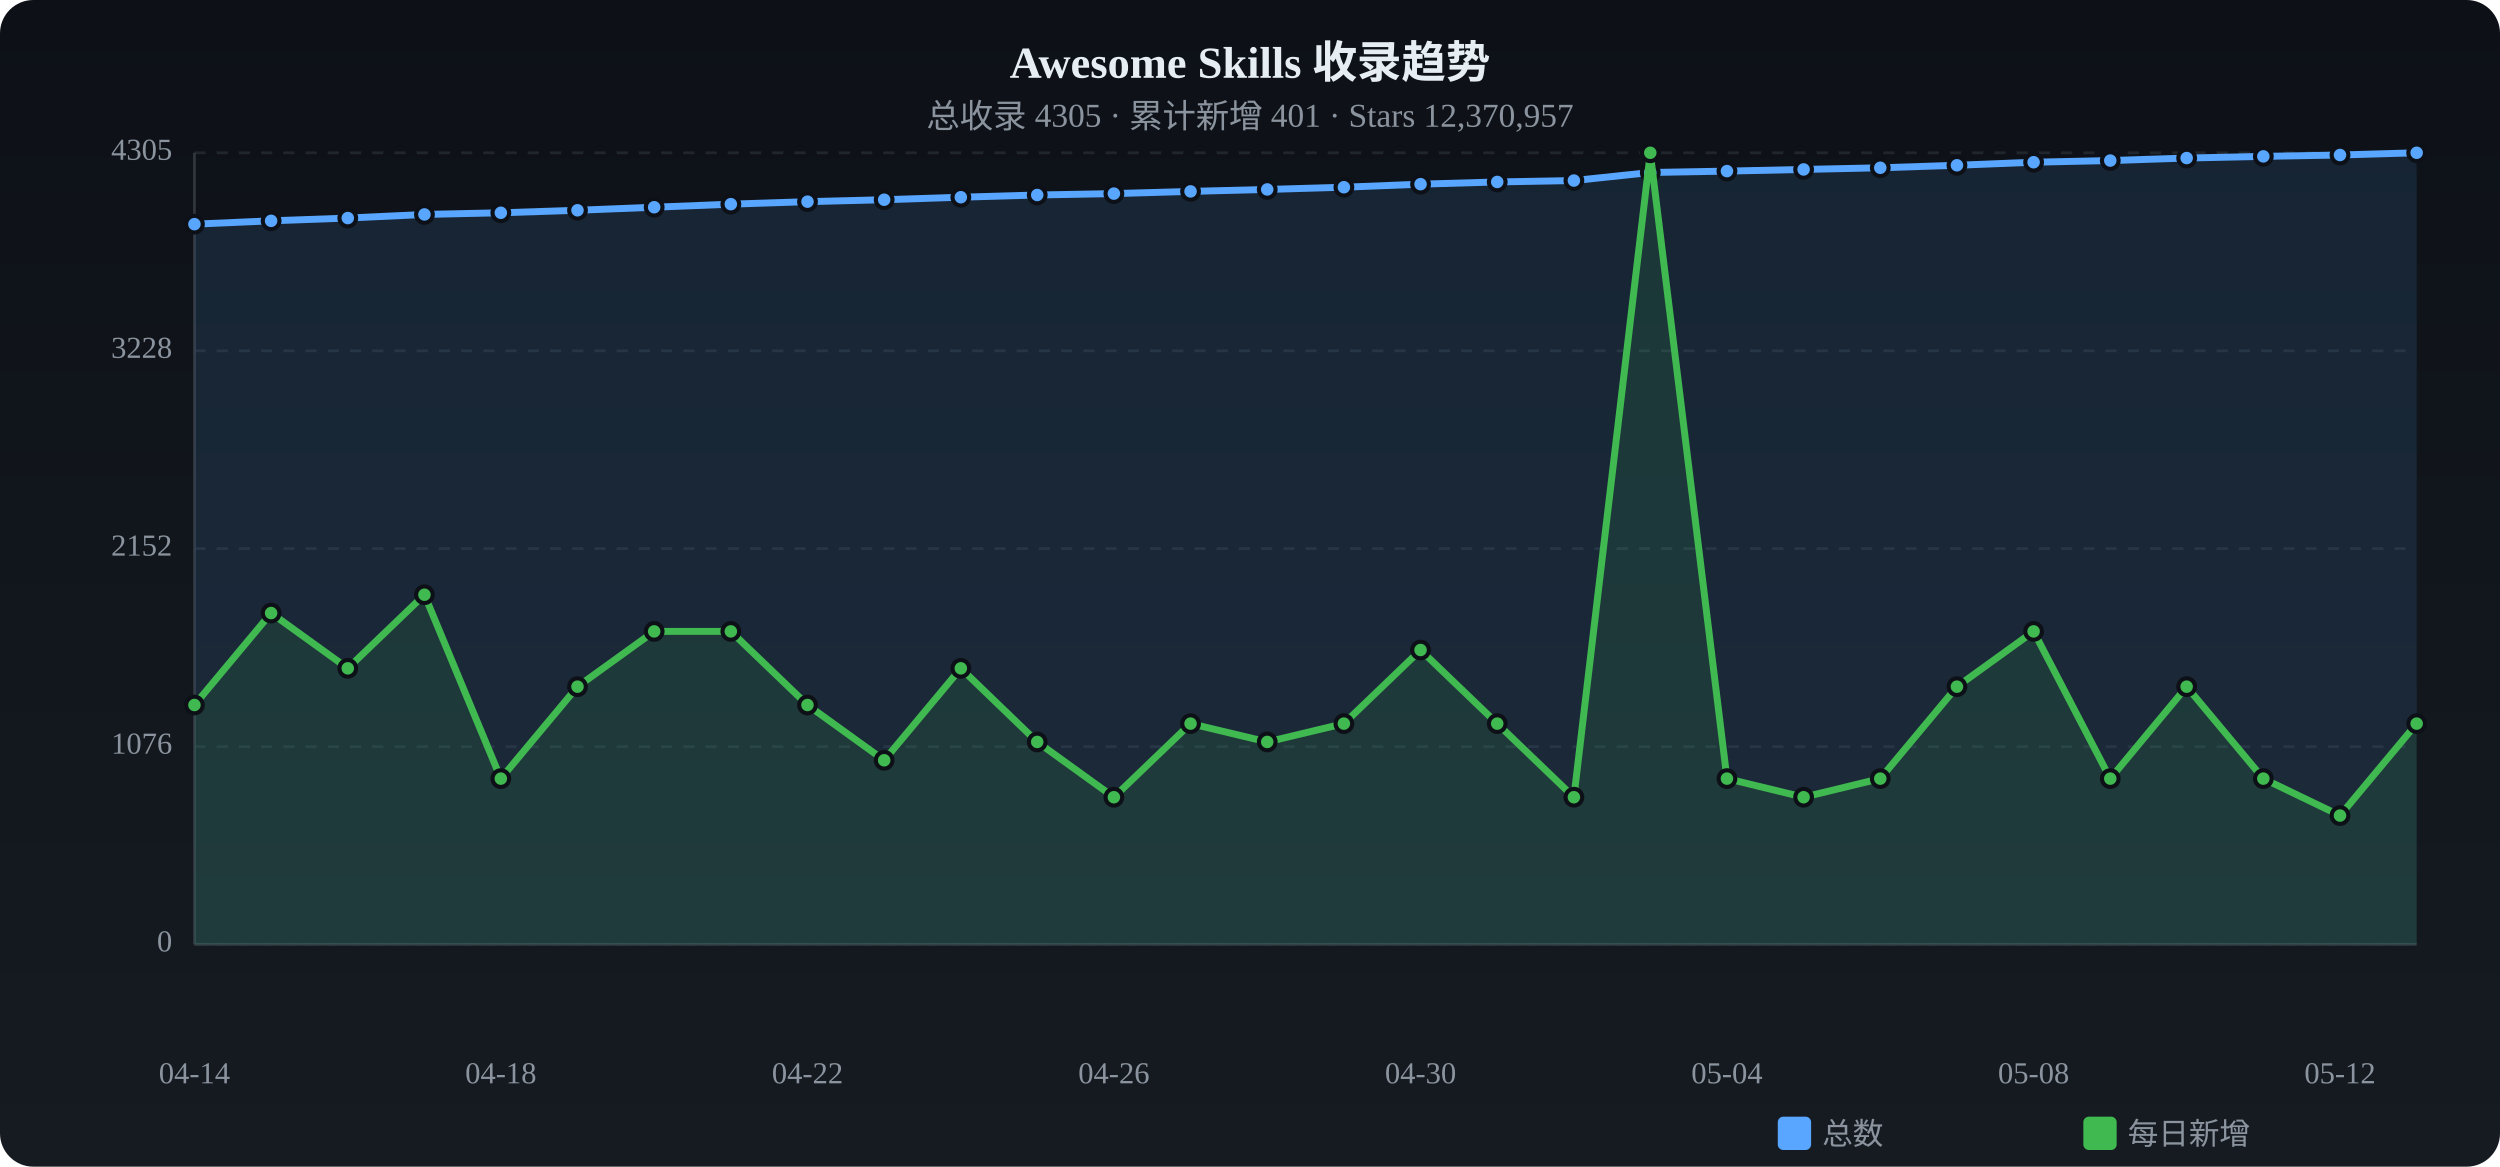
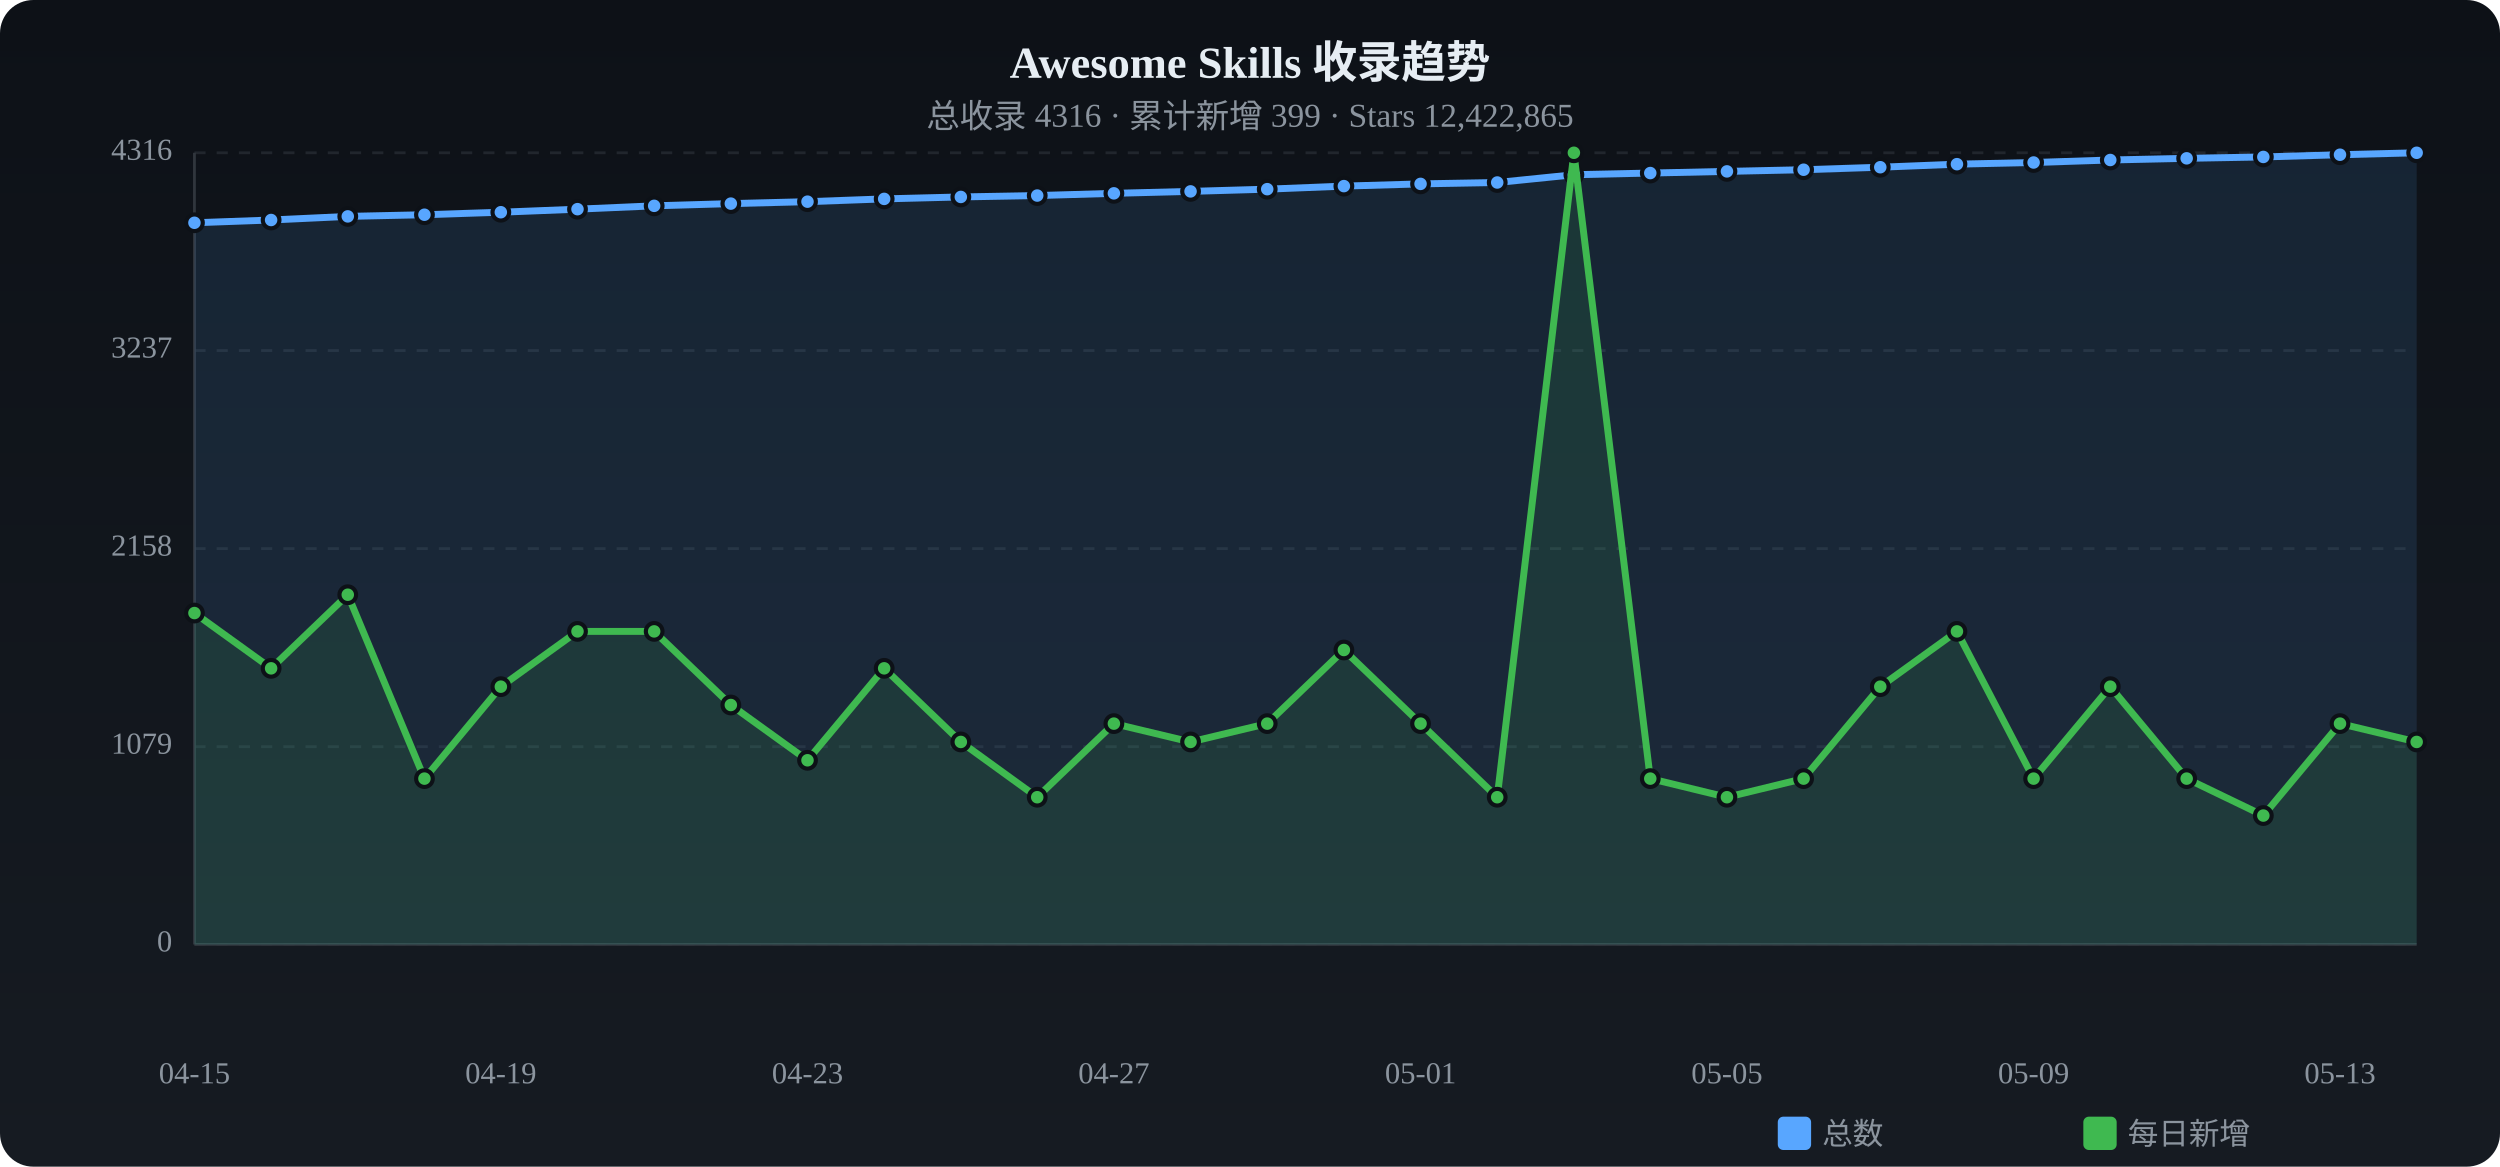
<svg xmlns="http://www.w3.org/2000/svg" viewBox="0 0 900 420" width="900" height="420">
  <defs>
    <linearGradient id="tbg" x1="0%" y1="0%" x2="0%" y2="100%">
      <stop offset="0%" stop-color="#0d1117" />
      <stop offset="100%" stop-color="#161b22" />
    </linearGradient>
  </defs>
  <rect width="900" height="420" rx="12" fill="url(#tbg)" />
  <text x="450.0" y="28" text-anchor="middle" fill="#e6edf3" font-size="16" font-weight="bold">Awesome Skills 收录趋势</text>
-   <text x="450.0" y="46" text-anchor="middle" fill="#8b949e" font-size="12">总收录 4305 · 累计新增 401 · Stars 12,370,957</text>
+   <text x="450.0" y="46" text-anchor="middle" fill="#8b949e" font-size="12">总收录 4316 · 累计新增 399 · Stars 12,422,865</text>
  <text x="62" y="340.0" text-anchor="end" fill="#8b949e" font-size="11" dominant-baseline="middle">0</text>
  <line x1="70" y1="340.0" x2="870" y2="340.0" stroke="#21262d" stroke-dasharray="4 4" />
-   <text x="62" y="268.8" text-anchor="end" fill="#8b949e" font-size="11" dominant-baseline="middle">1076</text>
+   <text x="62" y="268.8" text-anchor="end" fill="#8b949e" font-size="11" dominant-baseline="middle">1079</text>
  <line x1="70" y1="268.8" x2="870" y2="268.8" stroke="#21262d" stroke-dasharray="4 4" />
-   <text x="62" y="197.5" text-anchor="end" fill="#8b949e" font-size="11" dominant-baseline="middle">2152</text>
+   <text x="62" y="197.5" text-anchor="end" fill="#8b949e" font-size="11" dominant-baseline="middle">2158</text>
  <line x1="70" y1="197.5" x2="870" y2="197.5" stroke="#21262d" stroke-dasharray="4 4" />
-   <text x="62" y="126.3" text-anchor="end" fill="#8b949e" font-size="11" dominant-baseline="middle">3228</text>
-   <line x1="70" y1="126.3" x2="870" y2="126.3" stroke="#21262d" stroke-dasharray="4 4" />
-   <text x="62" y="55.0" text-anchor="end" fill="#8b949e" font-size="11" dominant-baseline="middle">4305</text>
+   <text x="62" y="126.2" text-anchor="end" fill="#8b949e" font-size="11" dominant-baseline="middle">3237</text>
+   <line x1="70" y1="126.2" x2="870" y2="126.2" stroke="#21262d" stroke-dasharray="4 4" />
+   <text x="62" y="55.0" text-anchor="end" fill="#8b949e" font-size="11" dominant-baseline="middle">4316</text>
  <line x1="70" y1="55.0" x2="870" y2="55.0" stroke="#21262d" stroke-dasharray="4 4" />
  <line x1="70" y1="55" x2="70" y2="340" stroke="#30363d" />
  <line x1="70" y1="340" x2="870" y2="340" stroke="#30363d" />
-   <path d="M70.0,80.7 L97.6,79.5 L125.2,78.5 L152.8,77.2 L180.3,76.6 L207.9,75.7 L235.5,74.6 L263.1,73.5 L290.7,72.6 L318.3,71.9 L345.9,71.0 L373.4,70.2 L401.0,69.7 L428.6,68.9 L456.2,68.2 L483.8,67.4 L511.4,66.3 L539.0,65.5 L566.6,65.0 L594.1,62.1 L621.7,61.6 L649.3,61.0 L676.9,60.4 L704.5,59.5 L732.1,58.4 L759.7,57.8 L787.2,56.9 L814.8,56.3 L842.4,55.8 L870.0,55.0 L870.0,340 L70.0,340 Z" fill="#58a6ff" opacity="0.12" />
-   <polyline points="70.0,80.7 97.6,79.5 125.2,78.5 152.8,77.2 180.3,76.6 207.9,75.7 235.5,74.6 263.1,73.5 290.7,72.6 318.3,71.9 345.9,71.0 373.4,70.2 401.0,69.7 428.6,68.9 456.2,68.2 483.8,67.4 511.4,66.3 539.0,65.5 566.6,65.0 594.1,62.1 621.7,61.6 649.3,61.0 676.9,60.4 704.5,59.5 732.1,58.4 759.7,57.8 787.2,56.9 814.8,56.3 842.4,55.8 870.0,55.0" fill="none" stroke="#58a6ff" stroke-width="2.5" stroke-linecap="round" stroke-linejoin="round" />
-   <circle cx="70.0" cy="80.7" r="3" fill="#58a6ff" stroke="#0d1117" stroke-width="1.5" />
-   <circle cx="97.6" cy="79.5" r="3" fill="#58a6ff" stroke="#0d1117" stroke-width="1.5" />
-   <circle cx="125.2" cy="78.5" r="3" fill="#58a6ff" stroke="#0d1117" stroke-width="1.5" />
-   <circle cx="152.8" cy="77.2" r="3" fill="#58a6ff" stroke="#0d1117" stroke-width="1.5" />
-   <circle cx="180.3" cy="76.6" r="3" fill="#58a6ff" stroke="#0d1117" stroke-width="1.5" />
-   <circle cx="207.9" cy="75.7" r="3" fill="#58a6ff" stroke="#0d1117" stroke-width="1.5" />
-   <circle cx="235.5" cy="74.6" r="3" fill="#58a6ff" stroke="#0d1117" stroke-width="1.5" />
-   <circle cx="263.1" cy="73.5" r="3" fill="#58a6ff" stroke="#0d1117" stroke-width="1.5" />
+   <path d="M70.0,80.2 L97.6,79.2 L125.2,77.9 L152.8,77.3 L180.3,76.4 L207.9,75.3 L235.5,74.1 L263.1,73.3 L290.7,72.6 L318.3,71.6 L345.9,70.9 L373.4,70.4 L401.0,69.6 L428.6,68.9 L456.2,68.1 L483.8,67.0 L511.4,66.2 L539.0,65.7 L566.6,62.9 L594.1,62.3 L621.7,61.7 L649.3,61.1 L676.9,60.2 L704.5,59.1 L732.1,58.5 L759.7,57.6 L787.2,57.0 L814.8,56.5 L842.4,55.7 L870.0,55.0 L870.0,340 L70.0,340 Z" fill="#58a6ff" opacity="0.12" />
+   <polyline points="70.0,80.2 97.6,79.2 125.2,77.9 152.8,77.3 180.3,76.4 207.9,75.3 235.5,74.1 263.1,73.3 290.7,72.6 318.3,71.6 345.9,70.9 373.4,70.4 401.0,69.6 428.6,68.9 456.2,68.1 483.8,67.0 511.4,66.2 539.0,65.7 566.6,62.9 594.1,62.3 621.7,61.7 649.3,61.1 676.9,60.2 704.5,59.1 732.1,58.5 759.7,57.6 787.2,57.0 814.8,56.5 842.4,55.7 870.0,55.0" fill="none" stroke="#58a6ff" stroke-width="2.5" stroke-linecap="round" stroke-linejoin="round" />
+   <circle cx="70.0" cy="80.2" r="3" fill="#58a6ff" stroke="#0d1117" stroke-width="1.5" />
+   <circle cx="97.6" cy="79.2" r="3" fill="#58a6ff" stroke="#0d1117" stroke-width="1.5" />
+   <circle cx="125.2" cy="77.9" r="3" fill="#58a6ff" stroke="#0d1117" stroke-width="1.5" />
+   <circle cx="152.8" cy="77.3" r="3" fill="#58a6ff" stroke="#0d1117" stroke-width="1.5" />
+   <circle cx="180.3" cy="76.4" r="3" fill="#58a6ff" stroke="#0d1117" stroke-width="1.5" />
+   <circle cx="207.9" cy="75.3" r="3" fill="#58a6ff" stroke="#0d1117" stroke-width="1.5" />
+   <circle cx="235.5" cy="74.1" r="3" fill="#58a6ff" stroke="#0d1117" stroke-width="1.5" />
+   <circle cx="263.1" cy="73.3" r="3" fill="#58a6ff" stroke="#0d1117" stroke-width="1.5" />
  <circle cx="290.7" cy="72.6" r="3" fill="#58a6ff" stroke="#0d1117" stroke-width="1.5" />
-   <circle cx="318.3" cy="71.9" r="3" fill="#58a6ff" stroke="#0d1117" stroke-width="1.5" />
-   <circle cx="345.9" cy="71.0" r="3" fill="#58a6ff" stroke="#0d1117" stroke-width="1.5" />
-   <circle cx="373.4" cy="70.2" r="3" fill="#58a6ff" stroke="#0d1117" stroke-width="1.5" />
-   <circle cx="401.0" cy="69.7" r="3" fill="#58a6ff" stroke="#0d1117" stroke-width="1.5" />
+   <circle cx="318.3" cy="71.6" r="3" fill="#58a6ff" stroke="#0d1117" stroke-width="1.5" />
+   <circle cx="345.9" cy="70.9" r="3" fill="#58a6ff" stroke="#0d1117" stroke-width="1.5" />
+   <circle cx="373.4" cy="70.4" r="3" fill="#58a6ff" stroke="#0d1117" stroke-width="1.5" />
+   <circle cx="401.0" cy="69.6" r="3" fill="#58a6ff" stroke="#0d1117" stroke-width="1.5" />
  <circle cx="428.6" cy="68.9" r="3" fill="#58a6ff" stroke="#0d1117" stroke-width="1.5" />
-   <circle cx="456.2" cy="68.2" r="3" fill="#58a6ff" stroke="#0d1117" stroke-width="1.5" />
-   <circle cx="483.8" cy="67.4" r="3" fill="#58a6ff" stroke="#0d1117" stroke-width="1.5" />
-   <circle cx="511.4" cy="66.3" r="3" fill="#58a6ff" stroke="#0d1117" stroke-width="1.5" />
-   <circle cx="539.0" cy="65.5" r="3" fill="#58a6ff" stroke="#0d1117" stroke-width="1.5" />
-   <circle cx="566.6" cy="65.0" r="3" fill="#58a6ff" stroke="#0d1117" stroke-width="1.5" />
-   <circle cx="594.1" cy="62.1" r="3" fill="#58a6ff" stroke="#0d1117" stroke-width="1.5" />
-   <circle cx="621.7" cy="61.6" r="3" fill="#58a6ff" stroke="#0d1117" stroke-width="1.5" />
-   <circle cx="649.3" cy="61.0" r="3" fill="#58a6ff" stroke="#0d1117" stroke-width="1.5" />
-   <circle cx="676.9" cy="60.4" r="3" fill="#58a6ff" stroke="#0d1117" stroke-width="1.5" />
-   <circle cx="704.5" cy="59.5" r="3" fill="#58a6ff" stroke="#0d1117" stroke-width="1.5" />
-   <circle cx="732.1" cy="58.4" r="3" fill="#58a6ff" stroke="#0d1117" stroke-width="1.5" />
-   <circle cx="759.7" cy="57.8" r="3" fill="#58a6ff" stroke="#0d1117" stroke-width="1.5" />
-   <circle cx="787.2" cy="56.9" r="3" fill="#58a6ff" stroke="#0d1117" stroke-width="1.5" />
-   <circle cx="814.8" cy="56.3" r="3" fill="#58a6ff" stroke="#0d1117" stroke-width="1.5" />
-   <circle cx="842.4" cy="55.8" r="3" fill="#58a6ff" stroke="#0d1117" stroke-width="1.5" />
+   <circle cx="456.2" cy="68.1" r="3" fill="#58a6ff" stroke="#0d1117" stroke-width="1.5" />
+   <circle cx="483.8" cy="67.0" r="3" fill="#58a6ff" stroke="#0d1117" stroke-width="1.5" />
+   <circle cx="511.4" cy="66.2" r="3" fill="#58a6ff" stroke="#0d1117" stroke-width="1.5" />
+   <circle cx="539.0" cy="65.7" r="3" fill="#58a6ff" stroke="#0d1117" stroke-width="1.5" />
+   <circle cx="566.6" cy="62.9" r="3" fill="#58a6ff" stroke="#0d1117" stroke-width="1.5" />
+   <circle cx="594.1" cy="62.3" r="3" fill="#58a6ff" stroke="#0d1117" stroke-width="1.5" />
+   <circle cx="621.7" cy="61.7" r="3" fill="#58a6ff" stroke="#0d1117" stroke-width="1.5" />
+   <circle cx="649.3" cy="61.1" r="3" fill="#58a6ff" stroke="#0d1117" stroke-width="1.5" />
+   <circle cx="676.9" cy="60.2" r="3" fill="#58a6ff" stroke="#0d1117" stroke-width="1.5" />
+   <circle cx="704.5" cy="59.1" r="3" fill="#58a6ff" stroke="#0d1117" stroke-width="1.5" />
+   <circle cx="732.1" cy="58.5" r="3" fill="#58a6ff" stroke="#0d1117" stroke-width="1.5" />
+   <circle cx="759.7" cy="57.6" r="3" fill="#58a6ff" stroke="#0d1117" stroke-width="1.5" />
+   <circle cx="787.2" cy="57.0" r="3" fill="#58a6ff" stroke="#0d1117" stroke-width="1.5" />
+   <circle cx="814.8" cy="56.5" r="3" fill="#58a6ff" stroke="#0d1117" stroke-width="1.5" />
+   <circle cx="842.4" cy="55.7" r="3" fill="#58a6ff" stroke="#0d1117" stroke-width="1.5" />
  <circle cx="870.0" cy="55.0" r="3" fill="#58a6ff" stroke="#0d1117" stroke-width="1.5" />
-   <path d="M70.0,253.8 L97.6,220.7 L125.2,240.6 L152.8,214.1 L180.3,280.3 L207.9,247.2 L235.5,227.3 L263.1,227.3 L290.7,253.8 L318.3,273.7 L345.9,240.6 L373.4,267.1 L401.0,287.0 L428.6,260.5 L456.2,267.1 L483.8,260.5 L511.4,234.0 L539.0,260.5 L566.6,287.0 L594.1,55.0 L621.7,280.3 L649.3,287.0 L676.9,280.3 L704.5,247.2 L732.1,227.3 L759.7,280.3 L787.2,247.2 L814.8,280.3 L842.4,293.6 L870.0,260.5 L870.0,340 L70.0,340 Z" fill="#3fb950" opacity="0.12" />
-   <polyline points="70.0,253.8 97.6,220.7 125.2,240.6 152.8,214.1 180.3,280.3 207.9,247.2 235.5,227.3 263.1,227.3 290.7,253.8 318.3,273.7 345.9,240.6 373.4,267.1 401.0,287.0 428.6,260.5 456.2,267.1 483.8,260.5 511.4,234.0 539.0,260.5 566.6,287.0 594.1,55.0 621.7,280.3 649.3,287.0 676.9,280.3 704.5,247.2 732.1,227.3 759.7,280.3 787.2,247.2 814.8,280.3 842.4,293.6 870.0,260.5" fill="none" stroke="#3fb950" stroke-width="2.5" stroke-linecap="round" stroke-linejoin="round" />
-   <circle cx="70.0" cy="253.8" r="3" fill="#3fb950" stroke="#0d1117" stroke-width="1.5" />
-   <circle cx="97.6" cy="220.7" r="3" fill="#3fb950" stroke="#0d1117" stroke-width="1.5" />
-   <circle cx="125.2" cy="240.6" r="3" fill="#3fb950" stroke="#0d1117" stroke-width="1.5" />
-   <circle cx="152.8" cy="214.1" r="3" fill="#3fb950" stroke="#0d1117" stroke-width="1.5" />
-   <circle cx="180.3" cy="280.3" r="3" fill="#3fb950" stroke="#0d1117" stroke-width="1.5" />
-   <circle cx="207.9" cy="247.2" r="3" fill="#3fb950" stroke="#0d1117" stroke-width="1.5" />
+   <path d="M70.0,220.7 L97.6,240.6 L125.2,214.1 L152.8,280.3 L180.3,247.2 L207.9,227.3 L235.5,227.3 L263.1,253.8 L290.7,273.7 L318.3,240.6 L345.9,267.1 L373.4,287.0 L401.0,260.5 L428.6,267.1 L456.2,260.5 L483.8,234.0 L511.4,260.5 L539.0,287.0 L566.6,55.0 L594.1,280.3 L621.7,287.0 L649.3,280.3 L676.9,247.2 L704.5,227.3 L732.1,280.3 L759.7,247.2 L787.2,280.3 L814.8,293.6 L842.4,260.5 L870.0,267.1 L870.0,340 L70.0,340 Z" fill="#3fb950" opacity="0.12" />
+   <polyline points="70.0,220.7 97.6,240.6 125.2,214.1 152.8,280.3 180.3,247.2 207.9,227.3 235.5,227.3 263.1,253.8 290.7,273.7 318.3,240.6 345.9,267.1 373.4,287.0 401.0,260.5 428.6,267.1 456.2,260.5 483.8,234.0 511.4,260.5 539.0,287.0 566.6,55.0 594.1,280.3 621.7,287.0 649.3,280.3 676.9,247.2 704.5,227.3 732.1,280.3 759.7,247.2 787.2,280.3 814.8,293.6 842.4,260.5 870.0,267.1" fill="none" stroke="#3fb950" stroke-width="2.5" stroke-linecap="round" stroke-linejoin="round" />
+   <circle cx="70.0" cy="220.7" r="3" fill="#3fb950" stroke="#0d1117" stroke-width="1.5" />
+   <circle cx="97.6" cy="240.6" r="3" fill="#3fb950" stroke="#0d1117" stroke-width="1.5" />
+   <circle cx="125.2" cy="214.1" r="3" fill="#3fb950" stroke="#0d1117" stroke-width="1.5" />
+   <circle cx="152.8" cy="280.3" r="3" fill="#3fb950" stroke="#0d1117" stroke-width="1.5" />
+   <circle cx="180.3" cy="247.2" r="3" fill="#3fb950" stroke="#0d1117" stroke-width="1.5" />
+   <circle cx="207.9" cy="227.3" r="3" fill="#3fb950" stroke="#0d1117" stroke-width="1.5" />
  <circle cx="235.5" cy="227.3" r="3" fill="#3fb950" stroke="#0d1117" stroke-width="1.5" />
-   <circle cx="263.1" cy="227.3" r="3" fill="#3fb950" stroke="#0d1117" stroke-width="1.5" />
-   <circle cx="290.7" cy="253.8" r="3" fill="#3fb950" stroke="#0d1117" stroke-width="1.5" />
-   <circle cx="318.3" cy="273.7" r="3" fill="#3fb950" stroke="#0d1117" stroke-width="1.5" />
-   <circle cx="345.9" cy="240.6" r="3" fill="#3fb950" stroke="#0d1117" stroke-width="1.5" />
-   <circle cx="373.4" cy="267.1" r="3" fill="#3fb950" stroke="#0d1117" stroke-width="1.5" />
-   <circle cx="401.0" cy="287.0" r="3" fill="#3fb950" stroke="#0d1117" stroke-width="1.5" />
-   <circle cx="428.6" cy="260.5" r="3" fill="#3fb950" stroke="#0d1117" stroke-width="1.5" />
-   <circle cx="456.2" cy="267.1" r="3" fill="#3fb950" stroke="#0d1117" stroke-width="1.5" />
-   <circle cx="483.8" cy="260.5" r="3" fill="#3fb950" stroke="#0d1117" stroke-width="1.5" />
-   <circle cx="511.4" cy="234.0" r="3" fill="#3fb950" stroke="#0d1117" stroke-width="1.5" />
-   <circle cx="539.0" cy="260.5" r="3" fill="#3fb950" stroke="#0d1117" stroke-width="1.5" />
-   <circle cx="566.6" cy="287.0" r="3" fill="#3fb950" stroke="#0d1117" stroke-width="1.5" />
-   <circle cx="594.1" cy="55.0" r="3" fill="#3fb950" stroke="#0d1117" stroke-width="1.5" />
-   <circle cx="621.7" cy="280.3" r="3" fill="#3fb950" stroke="#0d1117" stroke-width="1.5" />
-   <circle cx="649.3" cy="287.0" r="3" fill="#3fb950" stroke="#0d1117" stroke-width="1.5" />
-   <circle cx="676.9" cy="280.3" r="3" fill="#3fb950" stroke="#0d1117" stroke-width="1.5" />
-   <circle cx="704.5" cy="247.2" r="3" fill="#3fb950" stroke="#0d1117" stroke-width="1.5" />
-   <circle cx="732.1" cy="227.3" r="3" fill="#3fb950" stroke="#0d1117" stroke-width="1.5" />
-   <circle cx="759.7" cy="280.3" r="3" fill="#3fb950" stroke="#0d1117" stroke-width="1.5" />
-   <circle cx="787.2" cy="247.2" r="3" fill="#3fb950" stroke="#0d1117" stroke-width="1.5" />
-   <circle cx="814.8" cy="280.3" r="3" fill="#3fb950" stroke="#0d1117" stroke-width="1.5" />
-   <circle cx="842.4" cy="293.6" r="3" fill="#3fb950" stroke="#0d1117" stroke-width="1.5" />
-   <circle cx="870.0" cy="260.5" r="3" fill="#3fb950" stroke="#0d1117" stroke-width="1.5" />
-   <text x="70.0" y="390" text-anchor="middle" fill="#8b949e" font-size="11">04-14</text>
-   <text x="180.3" y="390" text-anchor="middle" fill="#8b949e" font-size="11">04-18</text>
-   <text x="290.7" y="390" text-anchor="middle" fill="#8b949e" font-size="11">04-22</text>
-   <text x="401.0" y="390" text-anchor="middle" fill="#8b949e" font-size="11">04-26</text>
-   <text x="511.4" y="390" text-anchor="middle" fill="#8b949e" font-size="11">04-30</text>
-   <text x="621.7" y="390" text-anchor="middle" fill="#8b949e" font-size="11">05-04</text>
-   <text x="732.1" y="390" text-anchor="middle" fill="#8b949e" font-size="11">05-08</text>
-   <text x="842.4" y="390" text-anchor="middle" fill="#8b949e" font-size="11">05-12</text>
+   <circle cx="263.1" cy="253.8" r="3" fill="#3fb950" stroke="#0d1117" stroke-width="1.5" />
+   <circle cx="290.7" cy="273.7" r="3" fill="#3fb950" stroke="#0d1117" stroke-width="1.5" />
+   <circle cx="318.3" cy="240.6" r="3" fill="#3fb950" stroke="#0d1117" stroke-width="1.5" />
+   <circle cx="345.9" cy="267.1" r="3" fill="#3fb950" stroke="#0d1117" stroke-width="1.5" />
+   <circle cx="373.4" cy="287.0" r="3" fill="#3fb950" stroke="#0d1117" stroke-width="1.5" />
+   <circle cx="401.0" cy="260.5" r="3" fill="#3fb950" stroke="#0d1117" stroke-width="1.5" />
+   <circle cx="428.6" cy="267.1" r="3" fill="#3fb950" stroke="#0d1117" stroke-width="1.5" />
+   <circle cx="456.2" cy="260.5" r="3" fill="#3fb950" stroke="#0d1117" stroke-width="1.5" />
+   <circle cx="483.8" cy="234.0" r="3" fill="#3fb950" stroke="#0d1117" stroke-width="1.5" />
+   <circle cx="511.4" cy="260.5" r="3" fill="#3fb950" stroke="#0d1117" stroke-width="1.5" />
+   <circle cx="539.0" cy="287.0" r="3" fill="#3fb950" stroke="#0d1117" stroke-width="1.5" />
+   <circle cx="566.6" cy="55.0" r="3" fill="#3fb950" stroke="#0d1117" stroke-width="1.5" />
+   <circle cx="594.1" cy="280.3" r="3" fill="#3fb950" stroke="#0d1117" stroke-width="1.5" />
+   <circle cx="621.7" cy="287.0" r="3" fill="#3fb950" stroke="#0d1117" stroke-width="1.5" />
+   <circle cx="649.3" cy="280.3" r="3" fill="#3fb950" stroke="#0d1117" stroke-width="1.5" />
+   <circle cx="676.9" cy="247.2" r="3" fill="#3fb950" stroke="#0d1117" stroke-width="1.5" />
+   <circle cx="704.5" cy="227.3" r="3" fill="#3fb950" stroke="#0d1117" stroke-width="1.5" />
+   <circle cx="732.1" cy="280.3" r="3" fill="#3fb950" stroke="#0d1117" stroke-width="1.5" />
+   <circle cx="759.7" cy="247.2" r="3" fill="#3fb950" stroke="#0d1117" stroke-width="1.5" />
+   <circle cx="787.2" cy="280.3" r="3" fill="#3fb950" stroke="#0d1117" stroke-width="1.5" />
+   <circle cx="814.8" cy="293.6" r="3" fill="#3fb950" stroke="#0d1117" stroke-width="1.5" />
+   <circle cx="842.4" cy="260.5" r="3" fill="#3fb950" stroke="#0d1117" stroke-width="1.5" />
+   <circle cx="870.0" cy="267.1" r="3" fill="#3fb950" stroke="#0d1117" stroke-width="1.5" />
+   <text x="70.0" y="390" text-anchor="middle" fill="#8b949e" font-size="11">04-15</text>
+   <text x="180.3" y="390" text-anchor="middle" fill="#8b949e" font-size="11">04-19</text>
+   <text x="290.7" y="390" text-anchor="middle" fill="#8b949e" font-size="11">04-23</text>
+   <text x="401.0" y="390" text-anchor="middle" fill="#8b949e" font-size="11">04-27</text>
+   <text x="511.4" y="390" text-anchor="middle" fill="#8b949e" font-size="11">05-01</text>
+   <text x="621.7" y="390" text-anchor="middle" fill="#8b949e" font-size="11">05-05</text>
+   <text x="732.1" y="390" text-anchor="middle" fill="#8b949e" font-size="11">05-09</text>
+   <text x="842.4" y="390" text-anchor="middle" fill="#8b949e" font-size="11">05-13</text>
  <rect x="640" y="402" width="12" height="12" rx="2" fill="#58a6ff" />
  <text x="656" y="412" fill="#8b949e" font-size="11">总数</text>
  <rect x="750" y="402" width="12" height="12" rx="2" fill="#3fb950" />
  <text x="766" y="412" fill="#8b949e" font-size="11">每日新增</text>
</svg>
